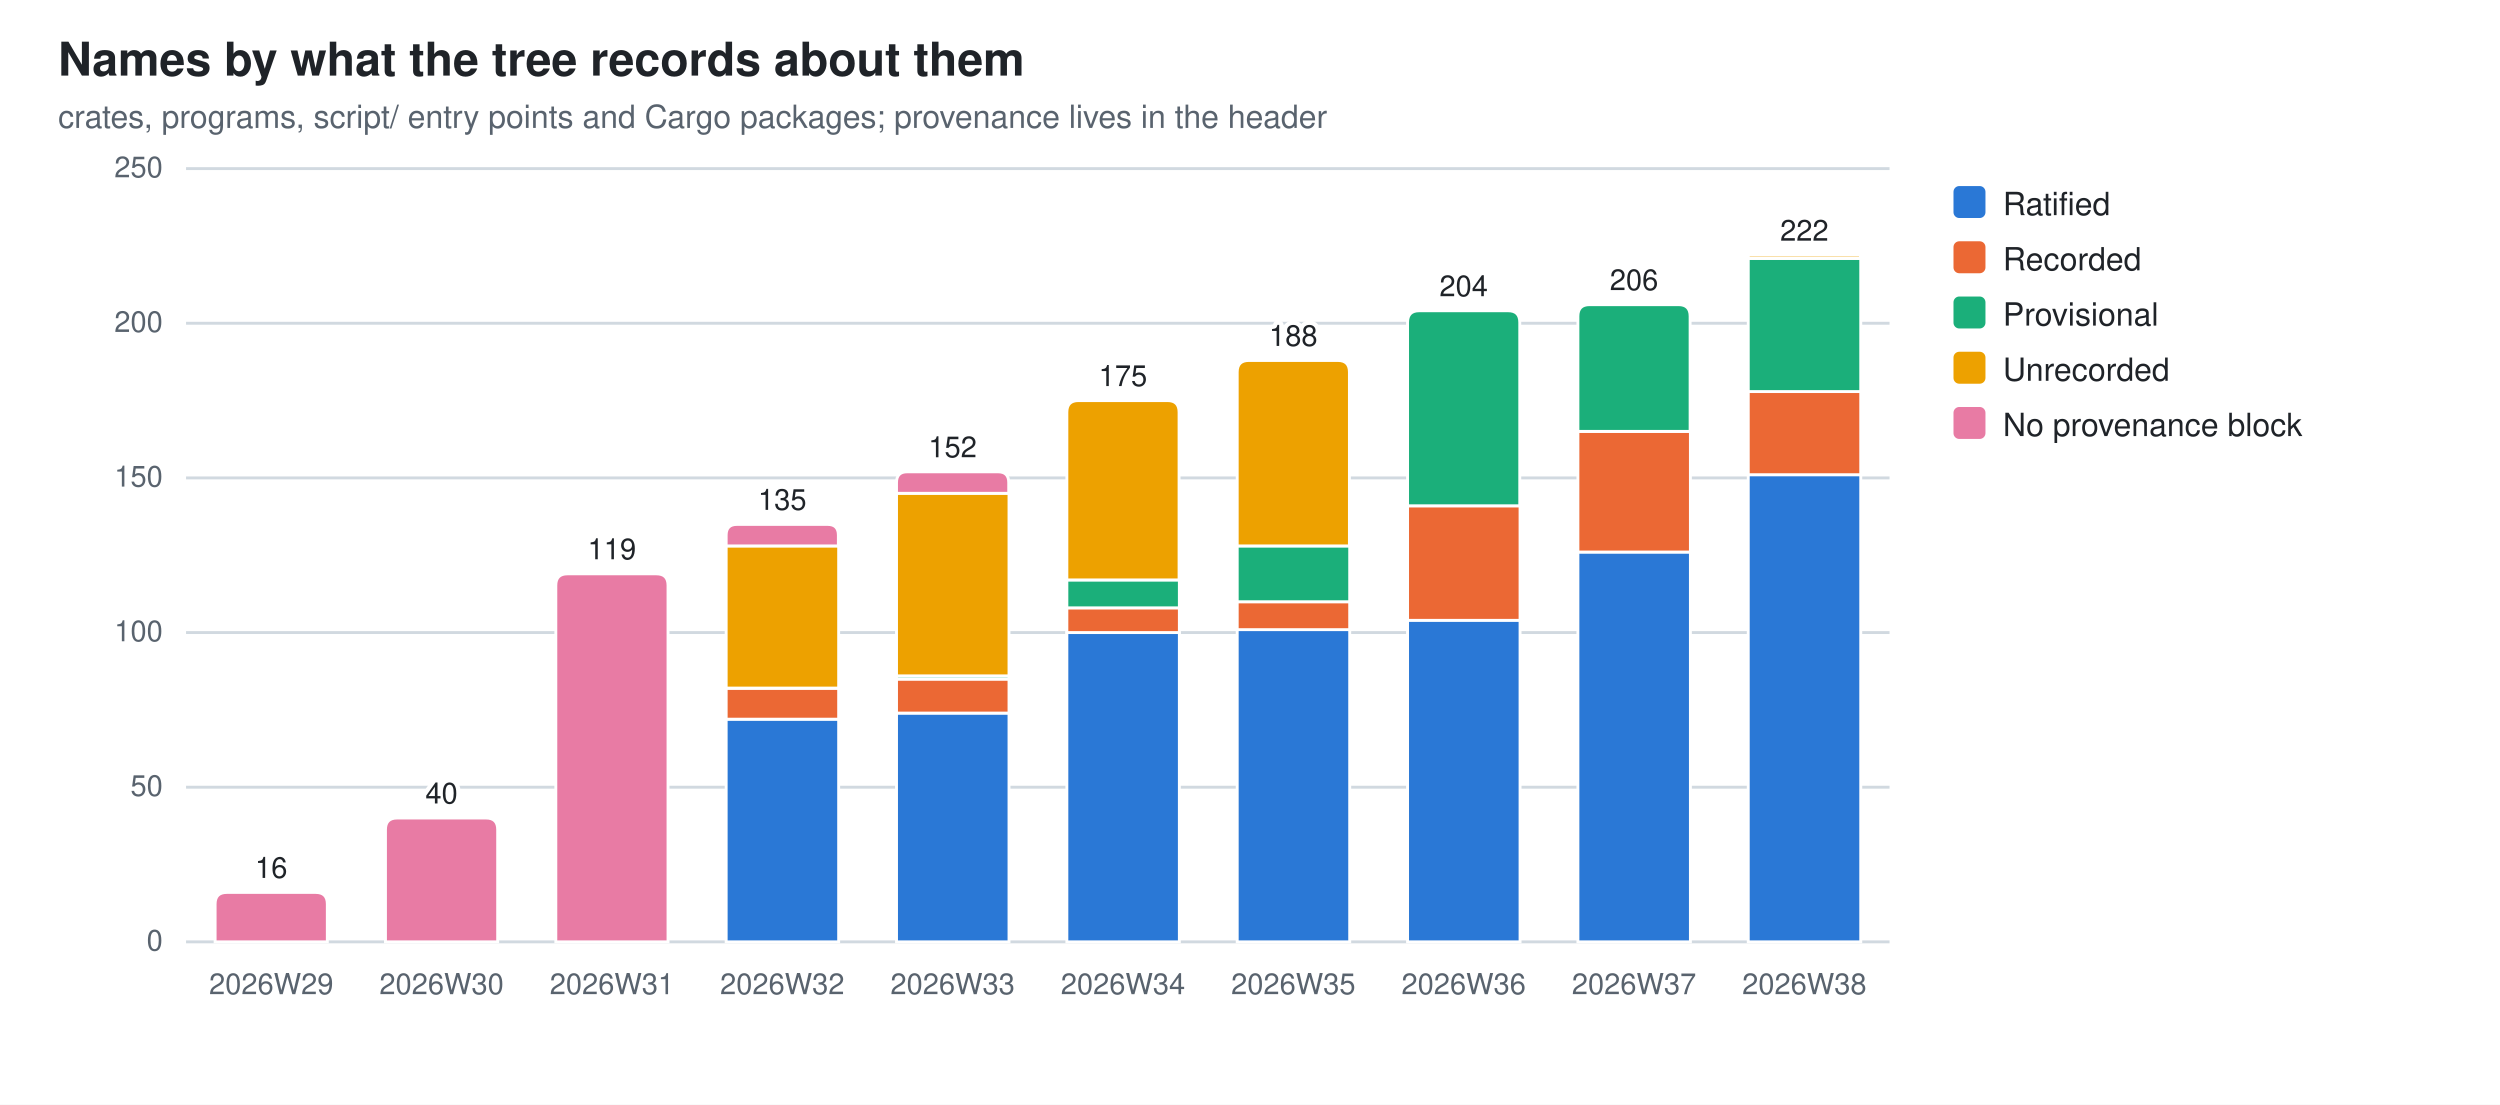
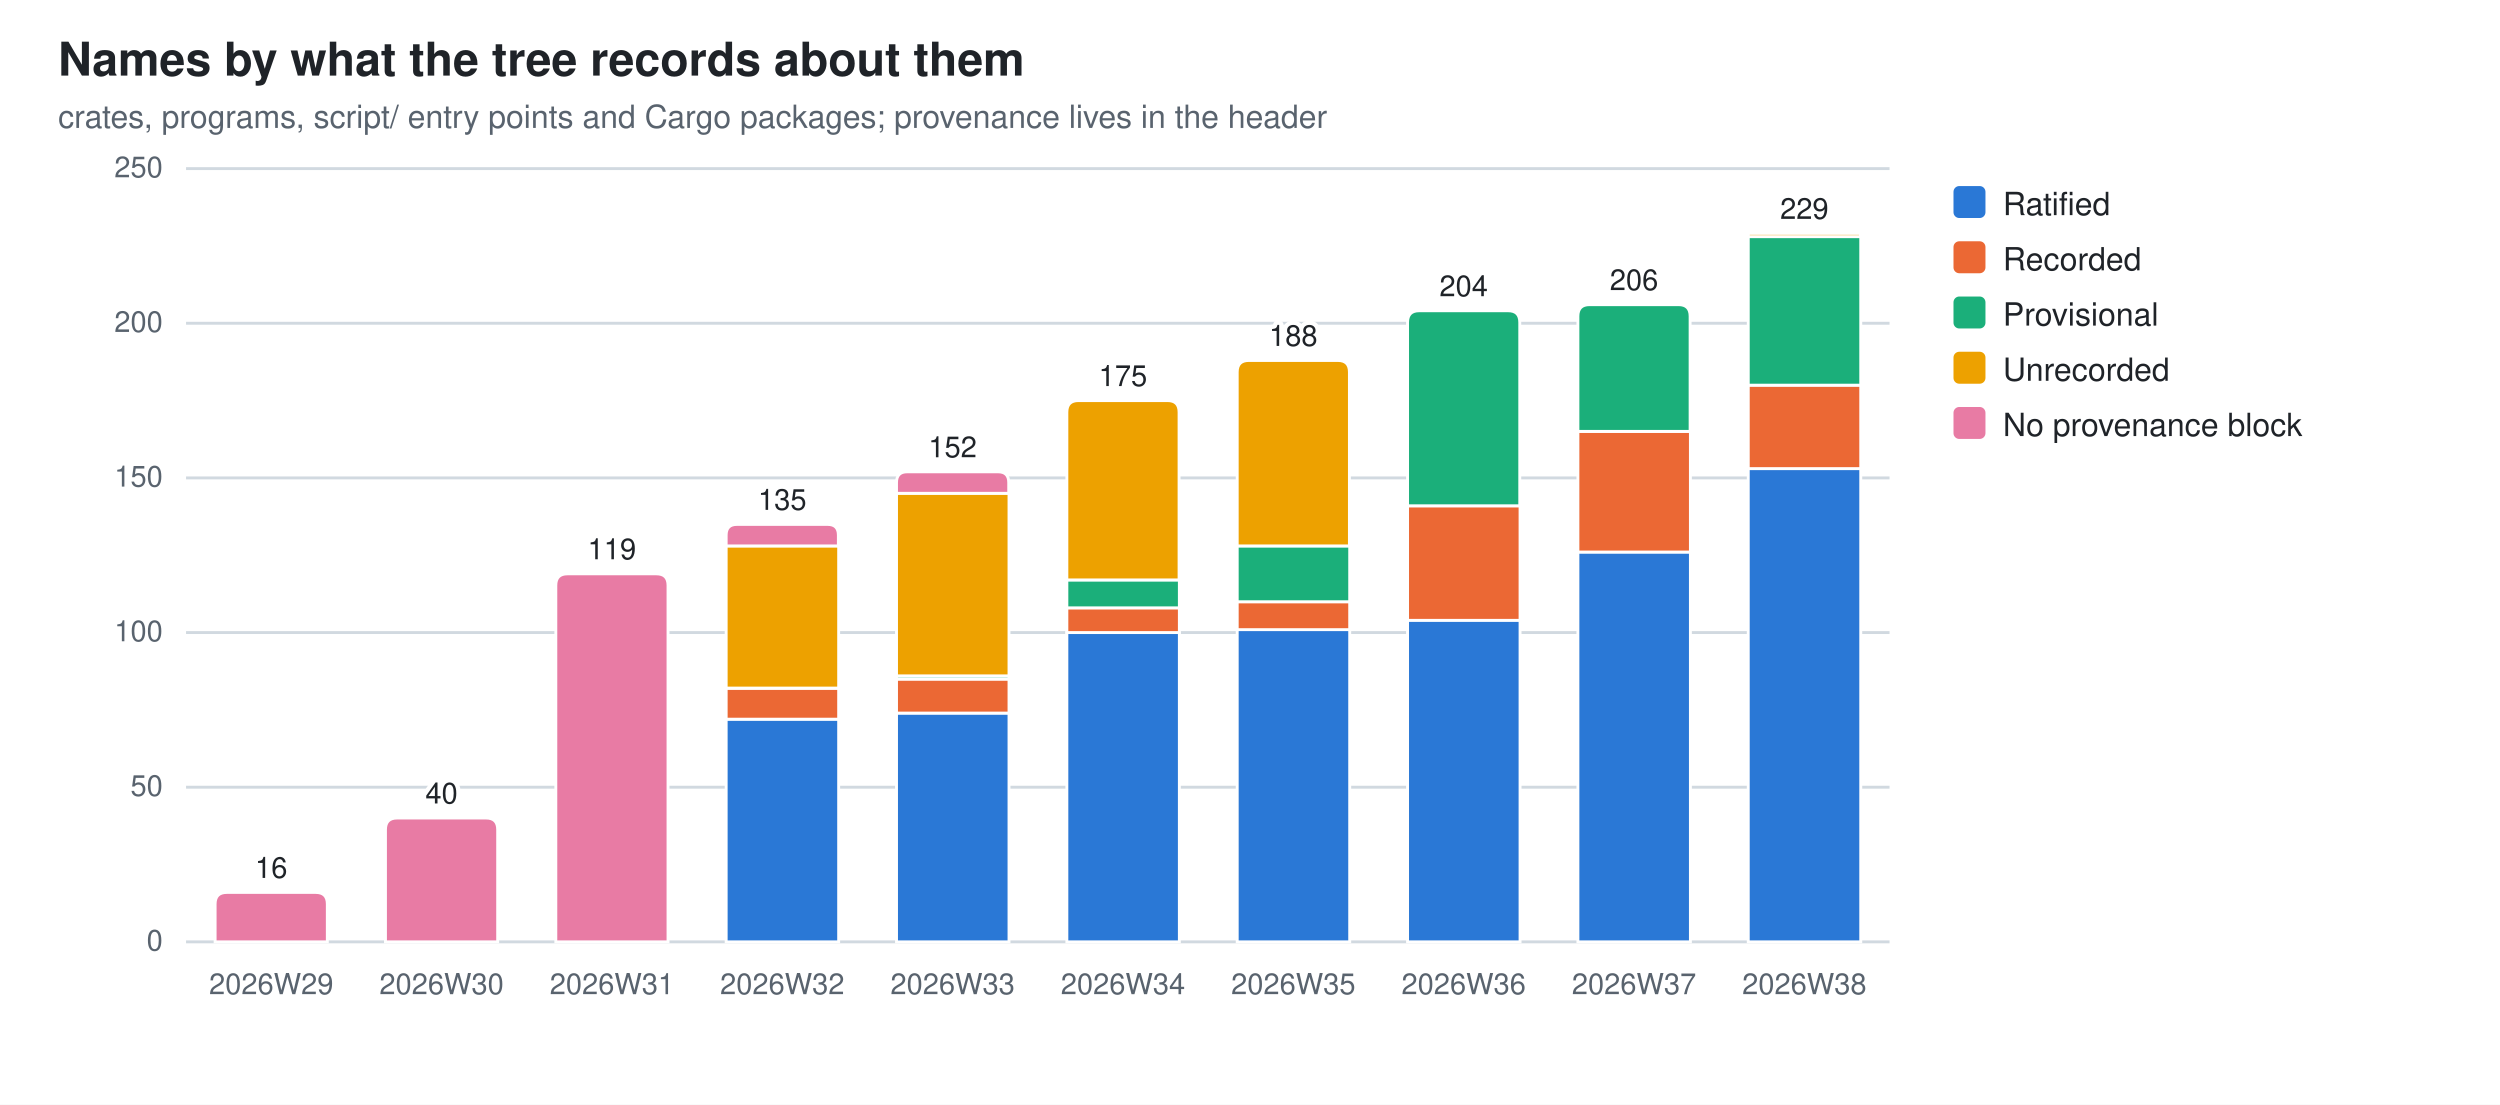
<svg xmlns="http://www.w3.org/2000/svg" width="860" height="380" viewBox="0 0 860 380" role="img" aria-label="Names by what the tree records about them">
  <style>
  .bg{fill:#ffffff} .fg{fill:#1f2328} .mut{fill:#59636e} .grid{stroke:#d1d9e0}
  .seg{stroke:#ffffff;stroke-width:1}
  .val{paint-order:stroke;stroke:#ffffff;stroke-width:3px;stroke-linejoin:round}
  .s0{fill:#2a78d6}  .s1{fill:#eb6834}  .s2{fill:#1baf7a}  .s3{fill:#eda100}  .s4{fill:#e87ba4}  .s5{fill:#008300}  .s6{fill:#4a3aa7}  .s7{fill:#e34948}
  @media (prefers-color-scheme: dark){
    .bg{fill:#0d1117} .fg{fill:#e6edf3} .mut{fill:#9198a1} .grid{stroke:#30363d}
    .seg{stroke:#0d1117} .val{stroke:#0d1117} .s0{fill:#3987e5} .s1{fill:#d95926} .s2{fill:#199e70} .s3{fill:#c98500} .s4{fill:#d55181} .s5{fill:#008300} .s6{fill:#9085e9} .s7{fill:#e66767}}
  text{font-family:-apple-system,BlinkMacSystemFont,"Segoe UI",Helvetica,Arial,sans-serif}
</style>
  <rect class="bg" width="860" height="380" />
  <text class="fg" x="20" y="26" font-size="16" font-weight="600">Names by what the tree records about them</text>
  <text class="mut" x="20" y="44" font-size="11">crates, programs, script/ entry points and Cargo packages; provenance lives in the header</text>
  <line class="grid" x1="64" y1="324.0" x2="650.0" y2="324.0" stroke-width="1" />
  <text class="mut" x="56" y="327.0" font-size="10" text-anchor="end">0</text>
  <line class="grid" x1="64" y1="270.8" x2="650.0" y2="270.8" stroke-width="1" />
  <text class="mut" x="56" y="273.8" font-size="10" text-anchor="end">50</text>
  <line class="grid" x1="64" y1="217.6" x2="650.0" y2="217.6" stroke-width="1" />
  <text class="mut" x="56" y="220.6" font-size="10" text-anchor="end">100</text>
  <line class="grid" x1="64" y1="164.4" x2="650.0" y2="164.4" stroke-width="1" />
  <text class="mut" x="56" y="167.4" font-size="10" text-anchor="end">150</text>
  <line class="grid" x1="64" y1="111.2" x2="650.0" y2="111.2" stroke-width="1" />
  <text class="mut" x="56" y="114.2" font-size="10" text-anchor="end">200</text>
  <line class="grid" x1="64" y1="58.0" x2="650.0" y2="58.0" stroke-width="1" />
  <text class="mut" x="56" y="61.0" font-size="10" text-anchor="end">250</text>
  <path class="seg s4" d="M74.0,324.0 V311.0 Q74.0,307.0 78.0,307.0 H108.6 Q112.6,307.0 112.6,311.0 V324.0 Z" />
  <text class="mut" x="93.3" y="342" font-size="10" text-anchor="middle">2026W29</text>
  <text class="fg val" x="93.3" y="302.0" font-size="10" text-anchor="middle">16</text>
  <path class="seg s4" d="M132.6,324.0 V285.4 Q132.6,281.4 136.6,281.4 H167.2 Q171.2,281.4 171.2,285.4 V324.0 Z" />
  <text class="mut" x="151.9" y="342" font-size="10" text-anchor="middle">2026W30</text>
  <text class="fg val" x="151.9" y="276.4" font-size="10" text-anchor="middle">40</text>
  <path class="seg s4" d="M191.2,324.0 V201.4 Q191.2,197.4 195.2,197.4 H225.8 Q229.8,197.4 229.8,201.4 V324.0 Z" />
  <text class="mut" x="210.5" y="342" font-size="10" text-anchor="middle">2026W31</text>
  <text class="fg val" x="210.5" y="192.4" font-size="10" text-anchor="middle">119</text>
  <rect class="seg s0" x="249.8" y="247.4" width="38.7" height="76.6" />
  <rect class="seg s1" x="249.8" y="236.8" width="38.7" height="10.6" />
  <rect class="seg s3" x="249.8" y="187.8" width="38.7" height="48.9" />
  <path class="seg s4" d="M249.8,187.8 V184.1 Q249.8,180.4 253.5,180.4 H284.7 Q288.4,180.4 288.4,184.1 V187.8 Z" />
  <text class="mut" x="269.1" y="342" font-size="10" text-anchor="middle">2026W32</text>
  <text class="fg val" x="269.1" y="175.4" font-size="10" text-anchor="middle">135</text>
  <rect class="seg s0" x="308.4" y="245.3" width="38.7" height="78.7" />
  <rect class="seg s1" x="308.4" y="233.6" width="38.7" height="11.7" />
  <rect class="seg s2" x="308.4" y="232.5" width="38.7" height="1.1" />
  <rect class="seg s3" x="308.4" y="169.7" width="38.7" height="62.8" />
  <path class="seg s4" d="M308.4,169.7 V166.0 Q308.4,162.3 312.1,162.3 H343.3 Q347.0,162.3 347.0,166.0 V169.7 Z" />
  <text class="mut" x="327.7" y="342" font-size="10" text-anchor="middle">2026W33</text>
  <text class="fg val" x="327.7" y="157.3" font-size="10" text-anchor="middle">152</text>
  <rect class="seg s0" x="367.0" y="217.6" width="38.7" height="106.4" />
  <rect class="seg s1" x="367.0" y="209.1" width="38.7" height="8.5" />
  <rect class="seg s2" x="367.0" y="199.5" width="38.7" height="9.6" />
  <path class="seg s3" d="M367.0,199.5 V141.8 Q367.0,137.8 371.0,137.8 H401.6 Q405.6,137.8 405.6,141.8 V199.5 Z" />
  <text class="mut" x="386.3" y="342" font-size="10" text-anchor="middle">2026W34</text>
  <text class="fg val" x="386.3" y="132.8" font-size="10" text-anchor="middle">175</text>
  <rect class="seg s0" x="425.6" y="216.5" width="38.7" height="107.5" />
  <rect class="seg s1" x="425.6" y="207.0" width="38.7" height="9.6" />
  <rect class="seg s2" x="425.6" y="187.8" width="38.7" height="19.2" />
  <path class="seg s3" d="M425.6,187.8 V128.0 Q425.6,124.0 429.6,124.0 H460.2 Q464.2,124.0 464.2,128.0 V187.8 Z" />
  <text class="mut" x="444.9" y="342" font-size="10" text-anchor="middle">2026W35</text>
  <text class="fg val" x="444.9" y="119.0" font-size="10" text-anchor="middle">188</text>
  <rect class="seg s0" x="484.2" y="213.3" width="38.7" height="110.7" />
  <rect class="seg s1" x="484.2" y="174.0" width="38.7" height="39.4" />
  <path class="seg s2" d="M484.2,174.0 V110.9 Q484.2,106.9 488.2,106.9 H518.8 Q522.8,106.9 522.8,110.9 V174.0 Z" />
  <text class="mut" x="503.5" y="342" font-size="10" text-anchor="middle">2026W36</text>
  <text class="fg val" x="503.5" y="101.9" font-size="10" text-anchor="middle">204</text>
  <rect class="seg s0" x="542.8" y="189.9" width="38.7" height="134.1" />
  <rect class="seg s1" x="542.8" y="148.4" width="38.7" height="41.5" />
  <path class="seg s2" d="M542.8,148.4 V108.8 Q542.8,104.8 546.8,104.8 H577.4 Q581.4,104.8 581.4,108.8 V148.4 Z" />
  <text class="mut" x="562.1" y="342" font-size="10" text-anchor="middle">2026W37</text>
  <text class="fg val" x="562.1" y="99.8" font-size="10" text-anchor="middle">206</text>
-   <rect class="seg s0" x="601.4" y="163.3" width="38.7" height="160.7" />
-   <rect class="seg s1" x="601.4" y="134.6" width="38.7" height="28.7" />
-   <rect class="seg s2" x="601.4" y="88.9" width="38.7" height="45.8" />
-   <path class="seg s3" d="M601.4,88.9 V88.3 Q601.4,87.8 601.9,87.8 H639.5 Q640.0,87.8 640.0,88.3 V88.9 Z" />
+   <rect class="seg s0" x="601.4" y="161.2" width="38.7" height="162.8" />
+   <rect class="seg s1" x="601.4" y="132.5" width="38.7" height="28.7" />
+   <rect class="seg s2" x="601.4" y="81.4" width="38.7" height="51.1" />
+   <path class="seg s3" d="M601.4,81.4 V80.9 Q601.4,80.3 601.9,80.3 H639.5 Q640.0,80.3 640.0,80.9 V81.4 Z" />
  <text class="mut" x="620.7" y="342" font-size="10" text-anchor="middle">2026W38</text>
-   <text class="fg val" x="620.7" y="82.8" font-size="10" text-anchor="middle">222</text>
+   <text class="fg val" x="620.7" y="75.3" font-size="10" text-anchor="middle">229</text>
  <rect class="s0" x="672" y="64" width="11" height="11" rx="2" />
  <text class="fg" y="74" font-size="11">
    <tspan x="689" dy="0">Ratified</tspan>
  </text>
  <rect class="s1" x="672" y="83" width="11" height="11" rx="2" />
  <text class="fg" y="93" font-size="11">
    <tspan x="689" dy="0">Recorded</tspan>
  </text>
  <rect class="s2" x="672" y="102" width="11" height="11" rx="2" />
  <text class="fg" y="112" font-size="11">
    <tspan x="689" dy="0">Provisional</tspan>
  </text>
  <rect class="s3" x="672" y="121" width="11" height="11" rx="2" />
  <text class="fg" y="131" font-size="11">
    <tspan x="689" dy="0">Unrecorded</tspan>
  </text>
  <rect class="s4" x="672" y="140" width="11" height="11" rx="2" />
  <text class="fg" y="150" font-size="11">
    <tspan x="689" dy="0">No provenance block</tspan>
  </text>
</svg>
